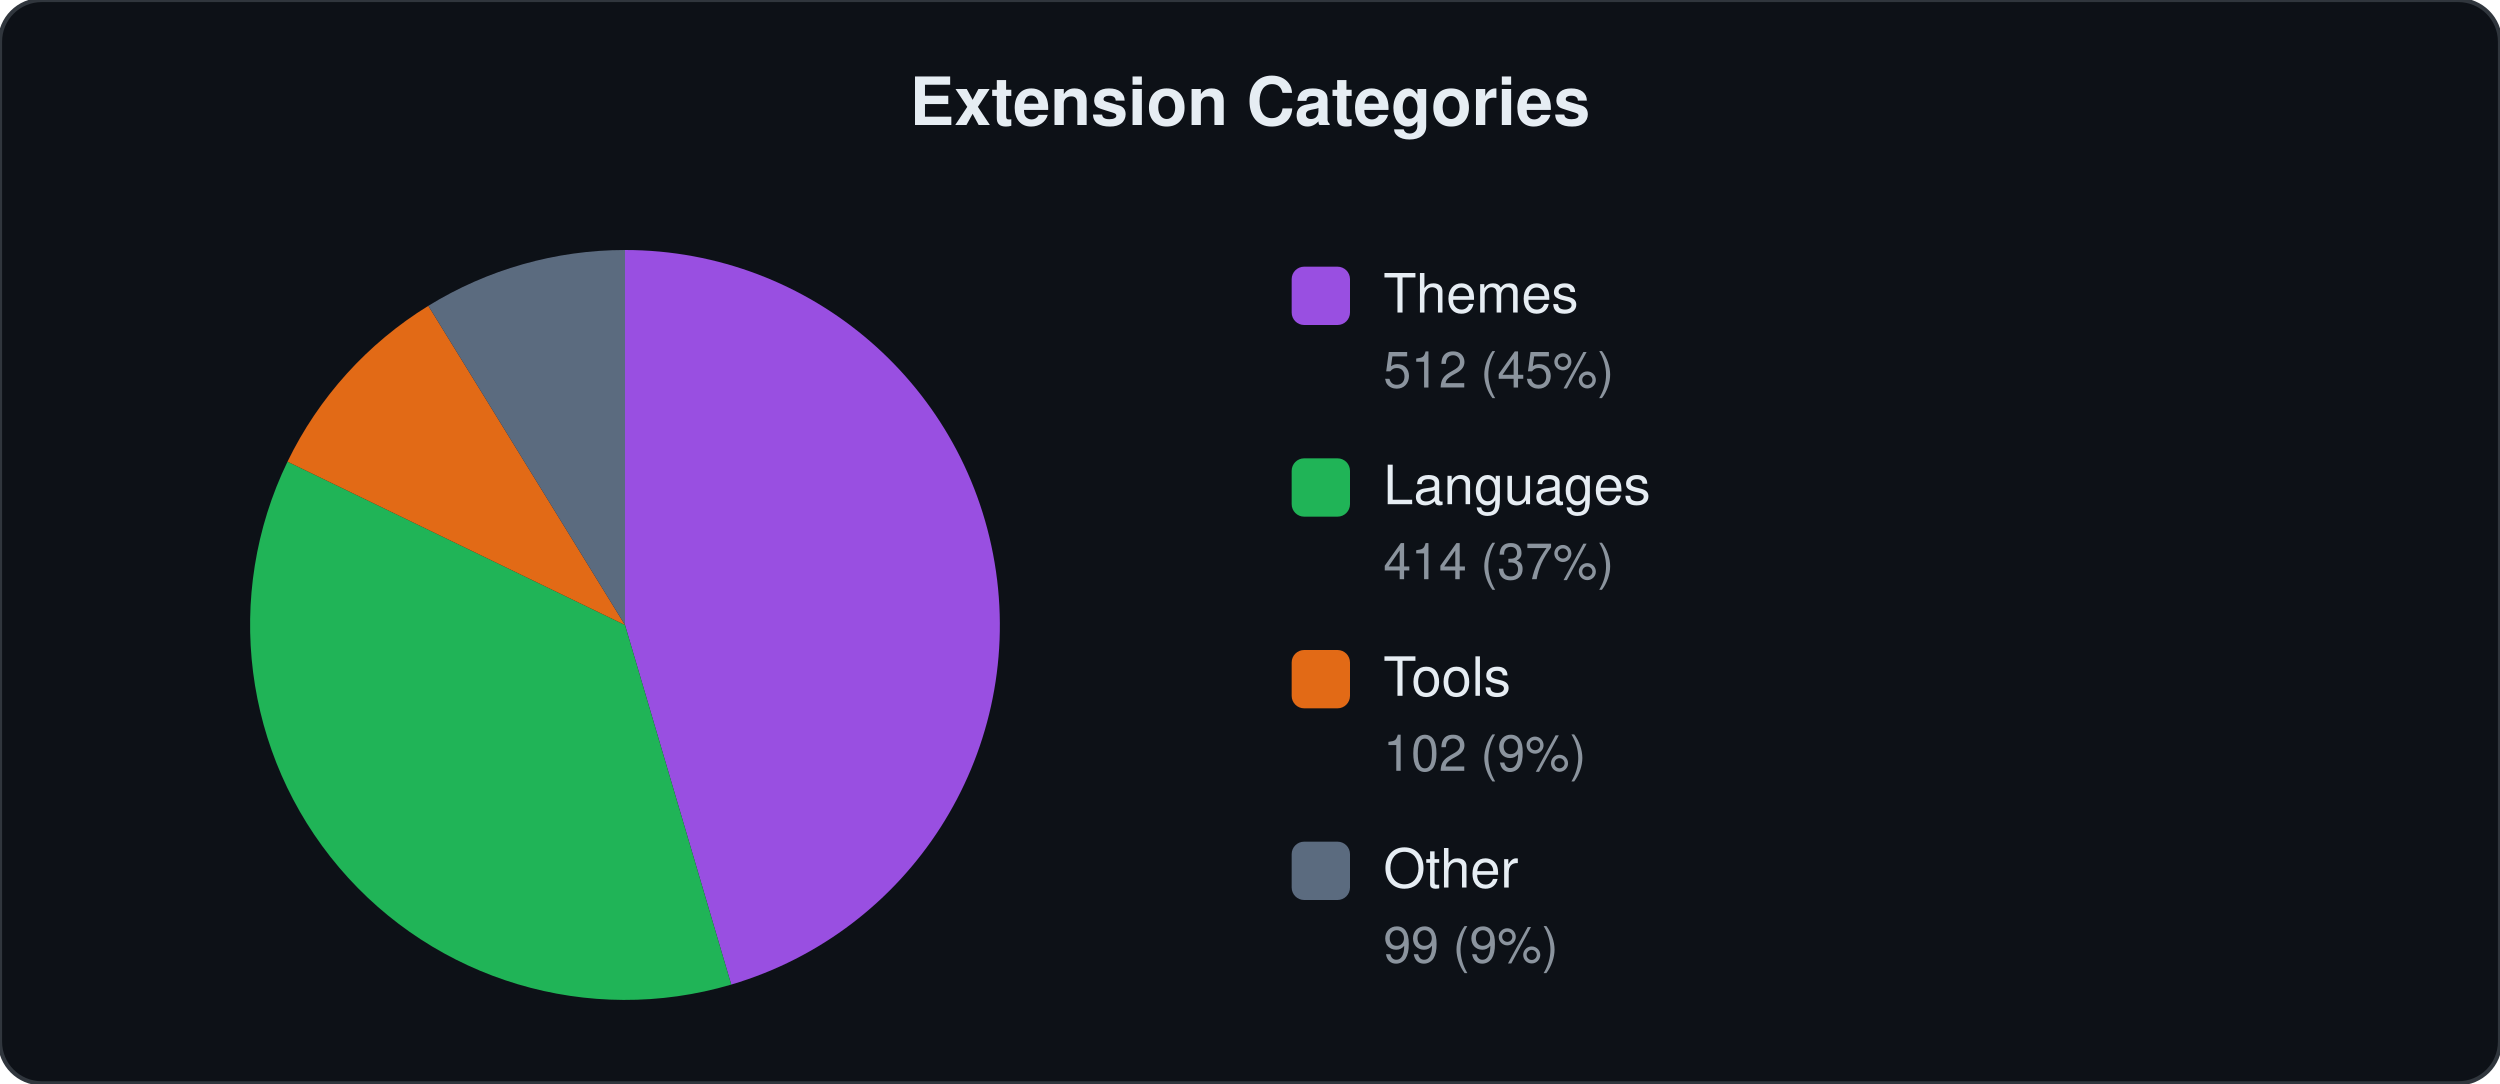
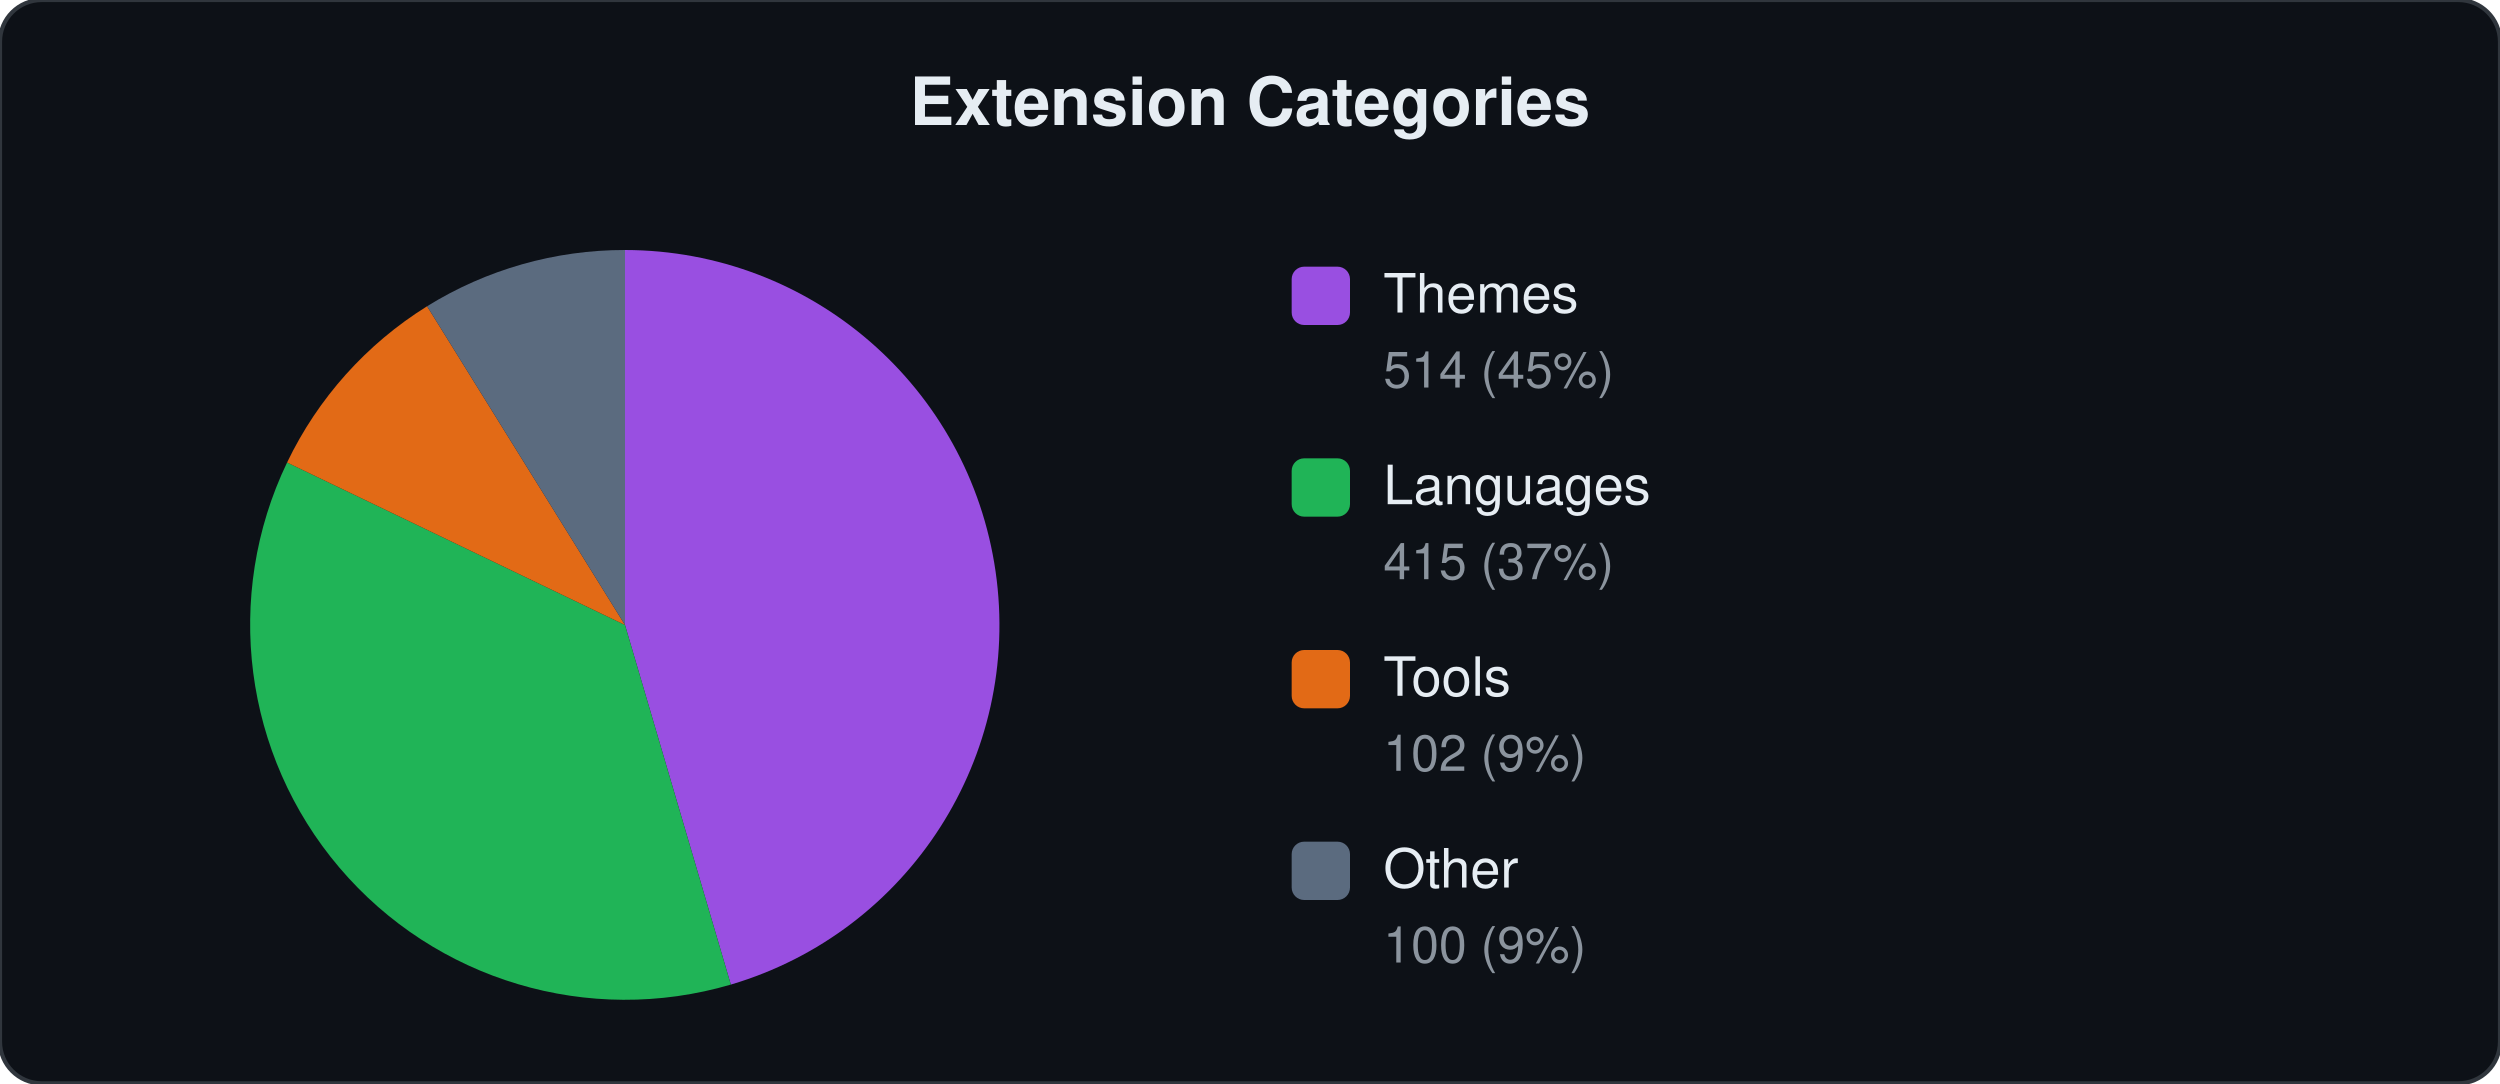
<svg xmlns="http://www.w3.org/2000/svg" viewBox="0 0 600 260" width="600" height="260">
  <style>text{font-family:-apple-system,BlinkMacSystemFont,"Segoe UI",Helvetica,Arial,sans-serif;fill:#e6edf3}.label{font-size:13px}.count{font-size:12px;fill:#8b949e}.title{font-size:16px;font-weight:600}</style>
  <rect width="600" height="260" rx="10" fill="#0d1117" stroke="#30363d" stroke-width="1" />
  <text x="300" y="30" text-anchor="middle" class="title">Extension Categories</text>
-   <path d="M150.0,150.0 L150.0,60.0 A90,90 0 0,1 175.5,236.3 Z" fill="#a855f7" opacity="0.9" />
-   <path d="M150.0,150.0 L175.5,236.3 A90,90 0 0,1 69.0,110.8 Z" fill="#22c55e" opacity="0.9" />
-   <path d="M150.0,150.0 L69.0,110.8 A90,90 0 0,1 102.8,73.4 Z" fill="#f97316" opacity="0.9" />
-   <path d="M150.0,150.0 L102.8,73.4 A90,90 0 0,1 150.0,60.0 Z" fill="#64748b" opacity="0.9" />
+   <path d="M150.0,150.0 L150.0,60.0 A90,90 0 0,1 175.4,236.3 Z" fill="#a855f7" opacity="0.9" />
+   <path d="M150.0,150.0 L175.4,236.3 A90,90 0 0,1 68.9,111.0 Z" fill="#22c55e" opacity="0.9" />
+   <path d="M150.0,150.0 L68.9,111.0 A90,90 0 0,1 102.5,73.5 Z" fill="#f97316" opacity="0.9" />
+   <path d="M150.0,150.0 L102.5,73.5 A90,90 0 0,1 150.0,60.0 Z" fill="#64748b" opacity="0.9" />
  <rect x="310" y="64" width="14" height="14" rx="3" fill="#a855f7" opacity="0.9" />
  <text x="332" y="75" class="label">Themes</text>
-   <text x="332" y="93" class="count">512 (45%)</text>
+   <text x="332" y="93" class="count">514 (45%)</text>
  <rect x="310" y="110" width="14" height="14" rx="3" fill="#22c55e" opacity="0.9" />
  <text x="332" y="121" class="label">Languages</text>
-   <text x="332" y="139" class="count">414 (37%)</text>
+   <text x="332" y="139" class="count">415 (37%)</text>
  <rect x="310" y="156" width="14" height="14" rx="3" fill="#f97316" opacity="0.9" />
  <text x="332" y="167" class="label">Tools</text>
  <text x="332" y="185" class="count">102 (9%)</text>
  <rect x="310" y="202" width="14" height="14" rx="3" fill="#64748b" opacity="0.9" />
  <text x="332" y="213" class="label">Other</text>
-   <text x="332" y="231" class="count">99 (9%)</text>
+   <text x="332" y="231" class="count">100 (9%)</text>
</svg>
